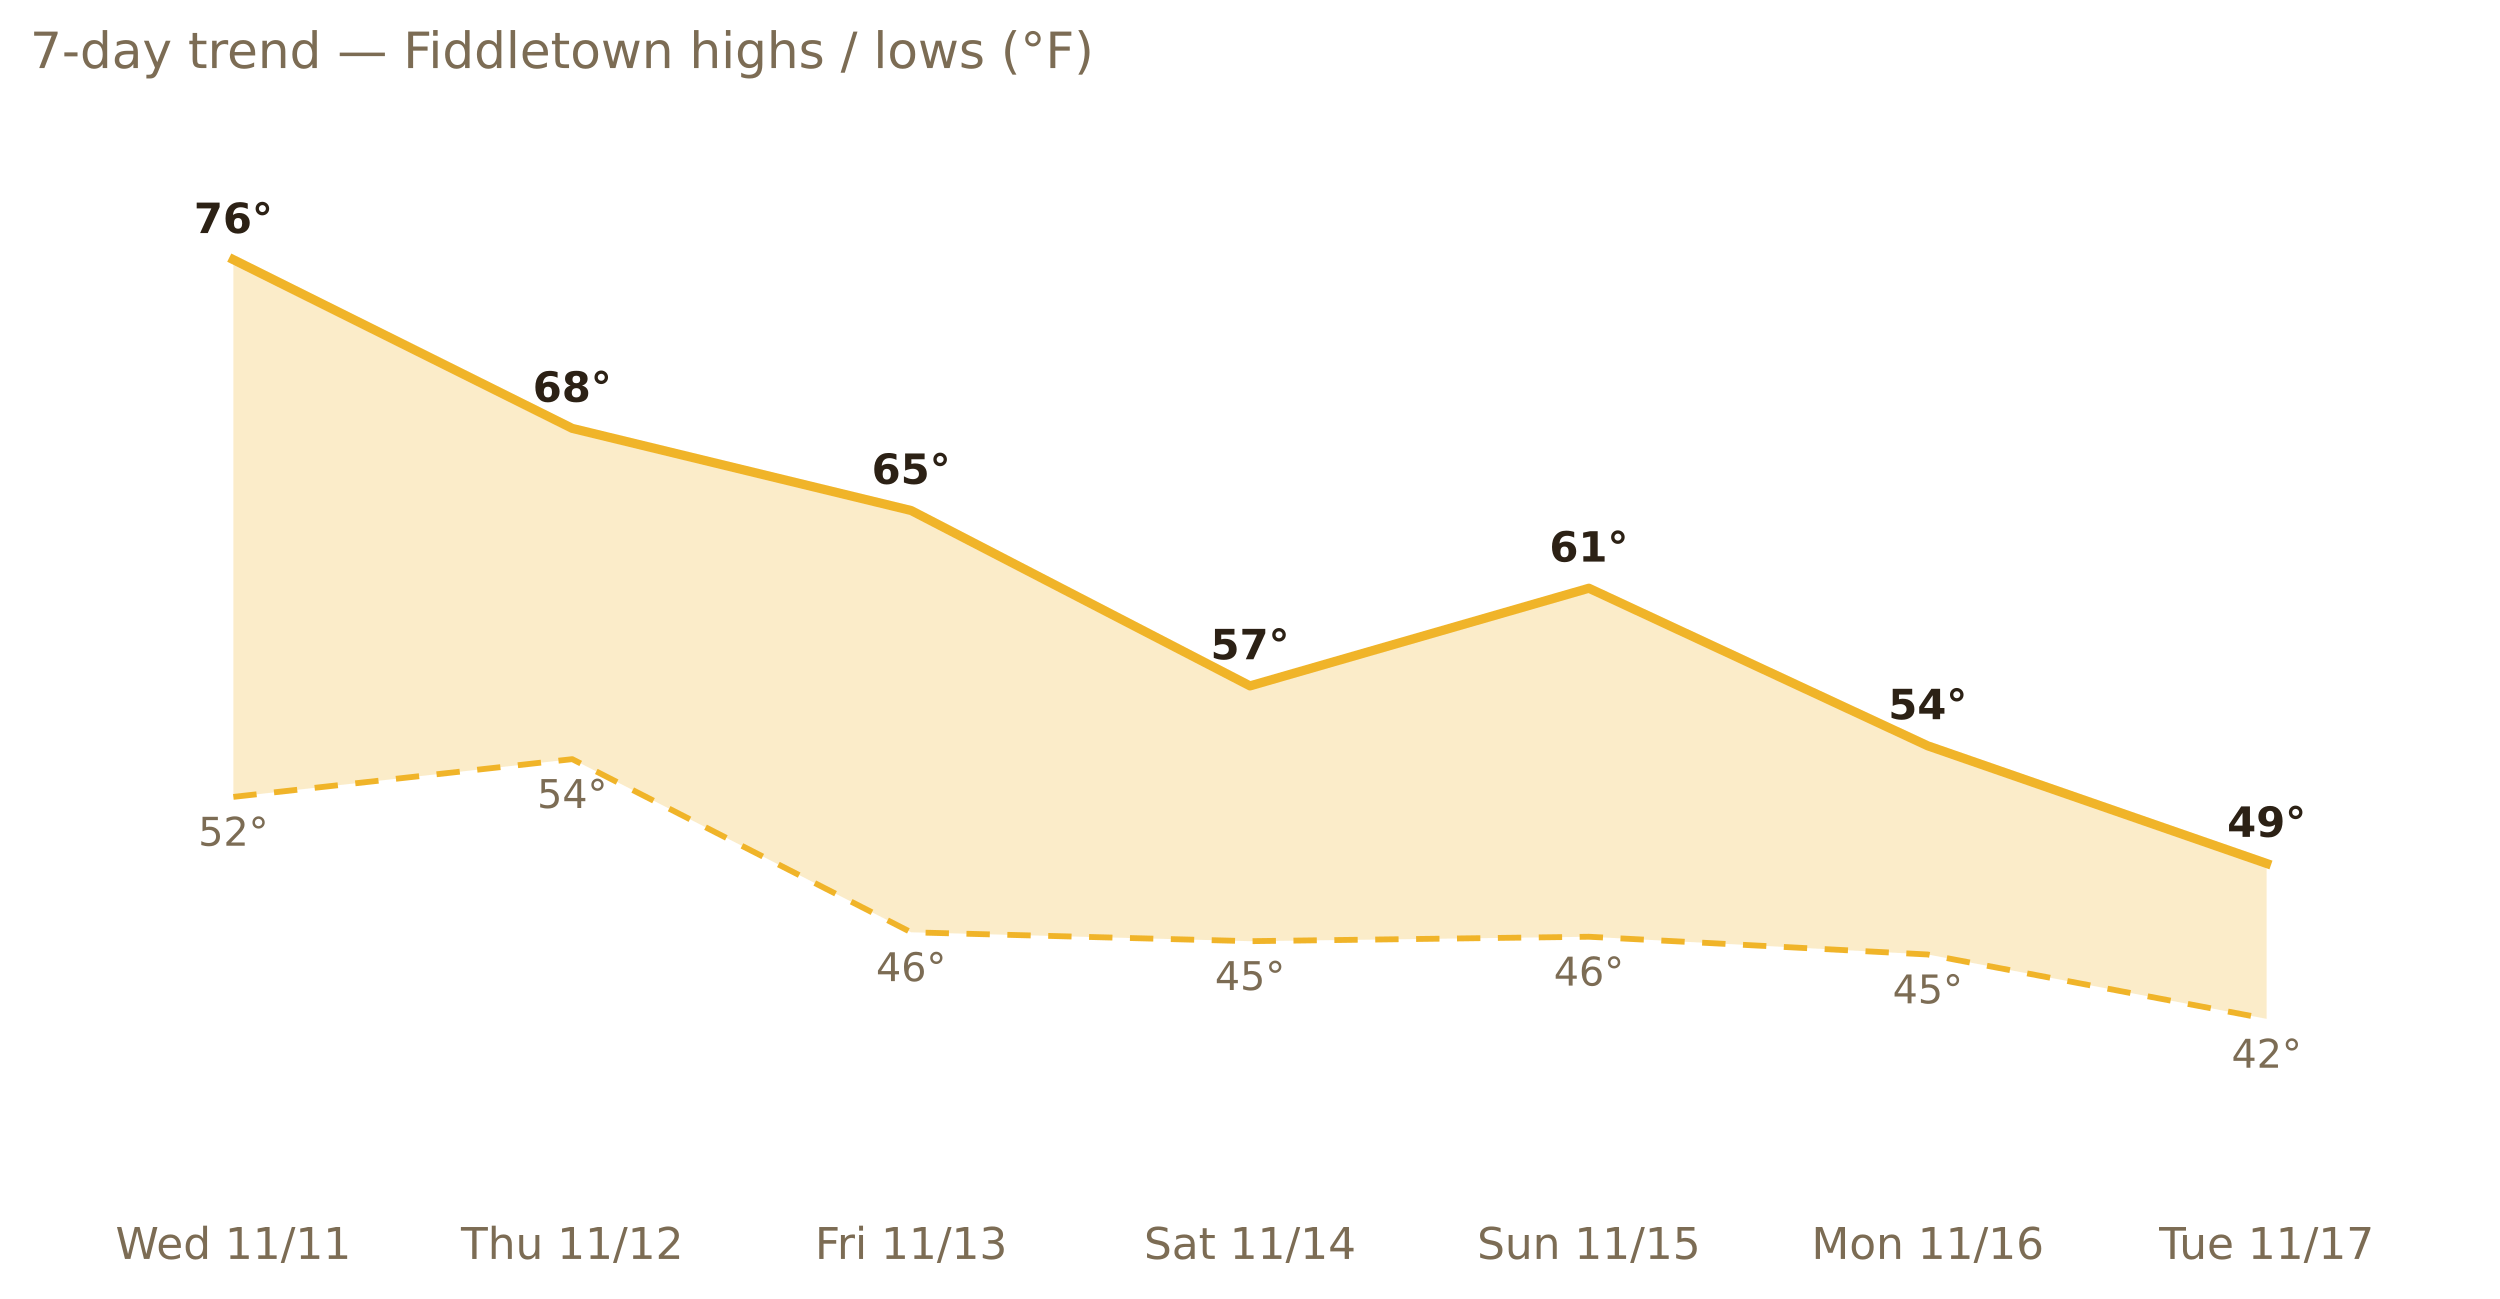
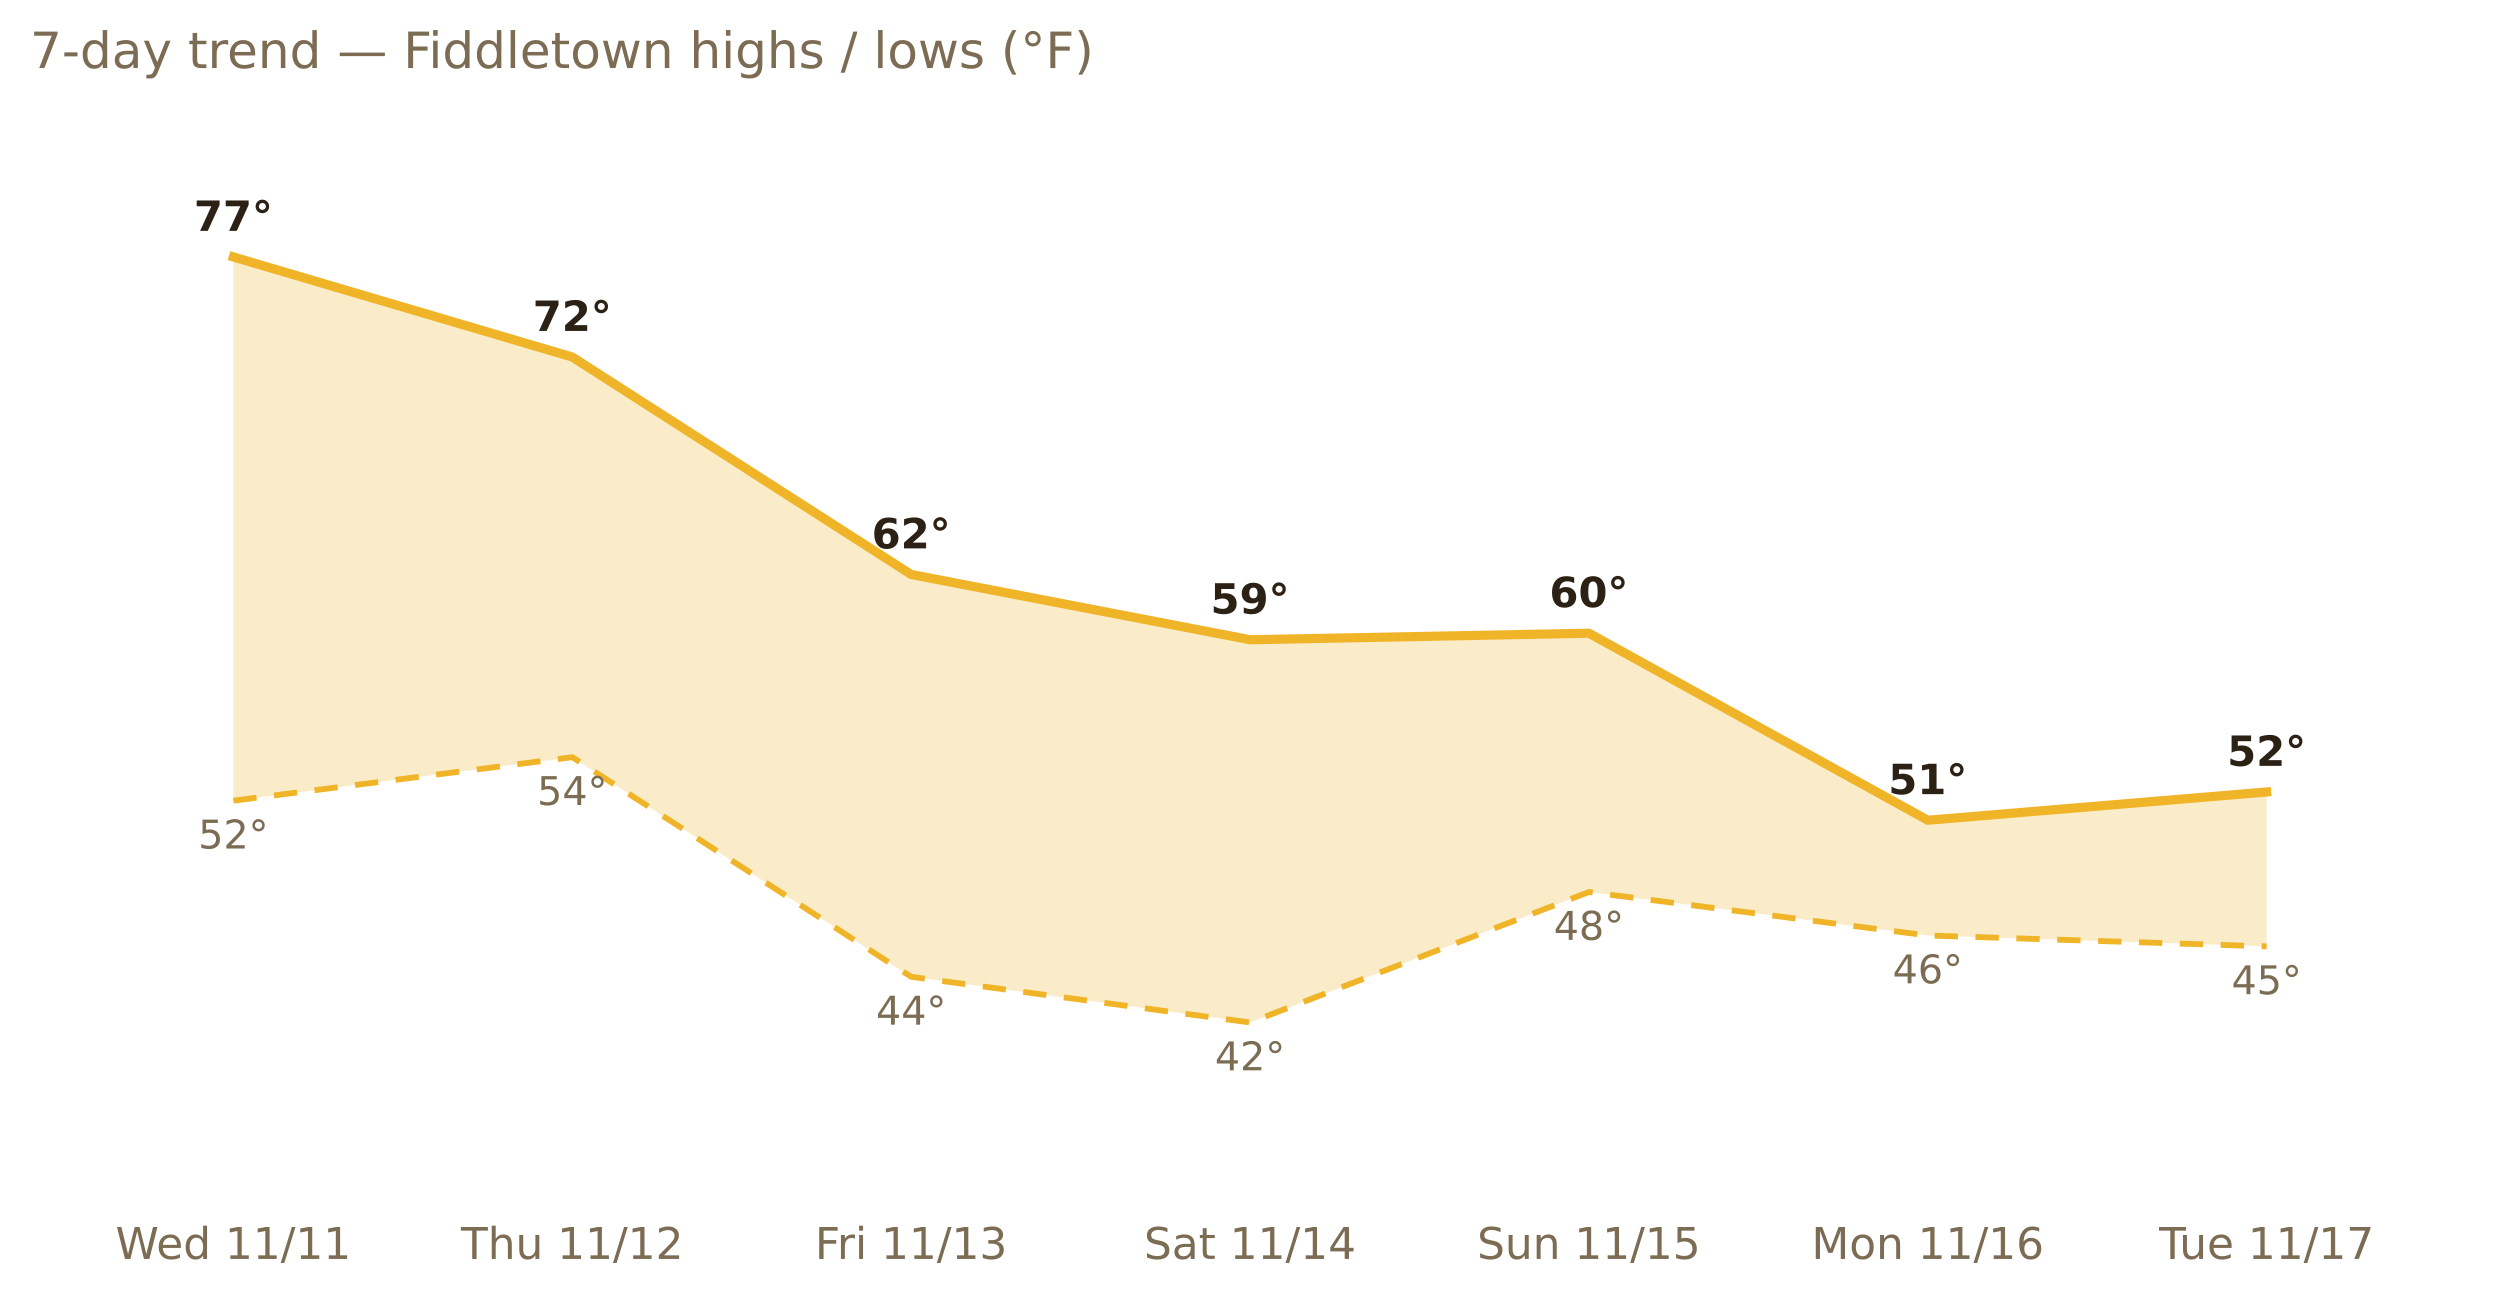
<svg xmlns="http://www.w3.org/2000/svg" xmlns:xlink="http://www.w3.org/1999/xlink" width="599.2pt" height="311.13pt" viewBox="0 0 599.2 311.13" version="1.1">
  <defs>
    <style type="text/css">*{stroke-linejoin: round; stroke-linecap: butt}</style>
  </defs>
  <g id="figure_1">
    <g id="patch_1">
      <path d="M 0 311.13  L 599.2 311.13  L 599.2 0  L 0 0  L 0 311.13  z " style="fill: none; opacity: 0" />
    </g>
    <g id="axes_1">
      <g id="patch_2">
        <path d="M 7.2 286.768  L 592 286.768  L 592 30.318  L 7.2 30.318  L 7.2 286.768  z " style="fill: none" />
      </g>
      <g id="matplotlib.axis_1">
        <g id="xtick_1">
          <g id="text_1">
            <g style="fill: #7c6c54" transform="translate(27.68915 301.7465) scale(0.105 -0.105)">
              <defs>
                <path id="DejaVuSans-57" d="M 213 4666  L 850 4666  L 1831 722  L 2809 4666  L 3519 4666  L 4500 722  L 5478 4666  L 6119 4666  L 4947 0  L 4153 0  L 3169 4050  L 2175 0  L 1381 0  L 213 4666  z " transform="scale(0.015625)" />
                <path id="DejaVuSans-65" d="M 3597 1894  L 3597 1613  L 953 1613  Q 991 1019 1311 708  Q 1631 397 2203 397  Q 2534 397 2845 478  Q 3156 559 3463 722  L 3463 178  Q 3153 47 2828 -22  Q 2503 -91 2169 -91  Q 1331 -91 842 396  Q 353 884 353 1716  Q 353 2575 817 3079  Q 1281 3584 2069 3584  Q 2775 3584 3186 3129  Q 3597 2675 3597 1894  z M 3022 2063  Q 3016 2534 2758 2815  Q 2500 3097 2075 3097  Q 1594 3097 1305 2825  Q 1016 2553 972 2059  L 3022 2063  z " transform="scale(0.015625)" />
                <path id="DejaVuSans-64" d="M 2906 2969  L 2906 4863  L 3481 4863  L 3481 0  L 2906 0  L 2906 525  Q 2725 213 2448 61  Q 2172 -91 1784 -91  Q 1150 -91 751 415  Q 353 922 353 1747  Q 353 2572 751 3078  Q 1150 3584 1784 3584  Q 2172 3584 2448 3432  Q 2725 3281 2906 2969  z M 947 1747  Q 947 1113 1208 752  Q 1469 391 1925 391  Q 2381 391 2643 752  Q 2906 1113 2906 1747  Q 2906 2381 2643 2742  Q 2381 3103 1925 3103  Q 1469 3103 1208 2742  Q 947 2381 947 1747  z " transform="scale(0.015625)" />
                <path id="DejaVuSans-20" transform="scale(0.015625)" />
                <path id="DejaVuSans-31" d="M 794 531  L 1825 531  L 1825 4091  L 703 3866  L 703 4441  L 1819 4666  L 2450 4666  L 2450 531  L 3481 531  L 3481 0  L 794 0  L 794 531  z " transform="scale(0.015625)" />
                <path id="DejaVuSans-2f" d="M 1625 4666  L 2156 4666  L 531 -594  L 0 -594  L 1625 4666  z " transform="scale(0.015625)" />
              </defs>
              <use xlink:href="#DejaVuSans-57" />
              <use xlink:href="#DejaVuSans-65" x="93.002" />
              <use xlink:href="#DejaVuSans-64" x="154.525" />
              <use xlink:href="#DejaVuSans-20" x="218.002" />
              <use xlink:href="#DejaVuSans-31" x="249.789" />
              <use xlink:href="#DejaVuSans-31" x="313.412" />
              <use xlink:href="#DejaVuSans-2f" x="377.035" />
              <use xlink:href="#DejaVuSans-31" x="410.727" />
              <use xlink:href="#DejaVuSans-31" x="474.35" />
            </g>
          </g>
        </g>
        <g id="xtick_2">
          <g id="text_2">
            <g style="fill: #7c6c54" transform="translate(110.4962 301.7465) scale(0.105 -0.105)">
              <defs>
                <path id="DejaVuSans-54" d="M -19 4666  L 3928 4666  L 3928 4134  L 2272 4134  L 2272 0  L 1638 0  L 1638 4134  L -19 4134  L -19 4666  z " transform="scale(0.015625)" />
                <path id="DejaVuSans-68" d="M 3513 2113  L 3513 0  L 2938 0  L 2938 2094  Q 2938 2591 2744 2837  Q 2550 3084 2163 3084  Q 1697 3084 1428 2787  Q 1159 2491 1159 1978  L 1159 0  L 581 0  L 581 4863  L 1159 4863  L 1159 2956  Q 1366 3272 1645 3428  Q 1925 3584 2291 3584  Q 2894 3584 3203 3211  Q 3513 2838 3513 2113  z " transform="scale(0.015625)" />
                <path id="DejaVuSans-75" d="M 544 1381  L 544 3500  L 1119 3500  L 1119 1403  Q 1119 906 1312 657  Q 1506 409 1894 409  Q 2359 409 2629 706  Q 2900 1003 2900 1516  L 2900 3500  L 3475 3500  L 3475 0  L 2900 0  L 2900 538  Q 2691 219 2414 64  Q 2138 -91 1772 -91  Q 1169 -91 856 284  Q 544 659 544 1381  z M 1991 3584  L 1991 3584  z " transform="scale(0.015625)" />
                <path id="DejaVuSans-32" d="M 1228 531  L 3431 531  L 3431 0  L 469 0  L 469 531  Q 828 903 1448 1529  Q 2069 2156 2228 2338  Q 2531 2678 2651 2914  Q 2772 3150 2772 3378  Q 2772 3750 2511 3984  Q 2250 4219 1831 4219  Q 1534 4219 1204 4116  Q 875 4013 500 3803  L 500 4441  Q 881 4594 1212 4672  Q 1544 4750 1819 4750  Q 2544 4750 2975 4387  Q 3406 4025 3406 3419  Q 3406 3131 3298 2873  Q 3191 2616 2906 2266  Q 2828 2175 2409 1742  Q 1991 1309 1228 531  z " transform="scale(0.015625)" />
              </defs>
              <use xlink:href="#DejaVuSans-54" />
              <use xlink:href="#DejaVuSans-68" x="61.084" />
              <use xlink:href="#DejaVuSans-75" x="124.463" />
              <use xlink:href="#DejaVuSans-20" x="187.842" />
              <use xlink:href="#DejaVuSans-31" x="219.629" />
              <use xlink:href="#DejaVuSans-31" x="283.252" />
              <use xlink:href="#DejaVuSans-2f" x="346.875" />
              <use xlink:href="#DejaVuSans-31" x="380.566" />
              <use xlink:href="#DejaVuSans-32" x="444.189" />
            </g>
          </g>
        </g>
        <g id="xtick_3">
          <g id="text_3">
            <g style="fill: #7c6c54" transform="translate(195.3237 301.7465) scale(0.105 -0.105)">
              <defs>
                <path id="DejaVuSans-46" d="M 628 4666  L 3309 4666  L 3309 4134  L 1259 4134  L 1259 2759  L 3109 2759  L 3109 2228  L 1259 2228  L 1259 0  L 628 0  L 628 4666  z " transform="scale(0.015625)" />
                <path id="DejaVuSans-72" d="M 2631 2963  Q 2534 3019 2420 3045  Q 2306 3072 2169 3072  Q 1681 3072 1420 2755  Q 1159 2438 1159 1844  L 1159 0  L 581 0  L 581 3500  L 1159 3500  L 1159 2956  Q 1341 3275 1631 3429  Q 1922 3584 2338 3584  Q 2397 3584 2469 3576  Q 2541 3569 2628 3553  L 2631 2963  z " transform="scale(0.015625)" />
                <path id="DejaVuSans-69" d="M 603 3500  L 1178 3500  L 1178 0  L 603 0  L 603 3500  z M 603 4863  L 1178 4863  L 1178 4134  L 603 4134  L 603 4863  z " transform="scale(0.015625)" />
                <path id="DejaVuSans-33" d="M 2597 2516  Q 3050 2419 3304 2112  Q 3559 1806 3559 1356  Q 3559 666 3084 287  Q 2609 -91 1734 -91  Q 1441 -91 1130 -33  Q 819 25 488 141  L 488 750  Q 750 597 1062 519  Q 1375 441 1716 441  Q 2309 441 2620 675  Q 2931 909 2931 1356  Q 2931 1769 2642 2001  Q 2353 2234 1838 2234  L 1294 2234  L 1294 2753  L 1863 2753  Q 2328 2753 2575 2939  Q 2822 3125 2822 3475  Q 2822 3834 2567 4026  Q 2313 4219 1838 4219  Q 1578 4219 1281 4162  Q 984 4106 628 3988  L 628 4550  Q 988 4650 1302 4700  Q 1616 4750 1894 4750  Q 2613 4750 3031 4423  Q 3450 4097 3450 3541  Q 3450 3153 3228 2886  Q 3006 2619 2597 2516  z " transform="scale(0.015625)" />
              </defs>
              <use xlink:href="#DejaVuSans-46" />
              <use xlink:href="#DejaVuSans-72" x="50.27" />
              <use xlink:href="#DejaVuSans-69" x="91.383" />
              <use xlink:href="#DejaVuSans-20" x="119.166" />
              <use xlink:href="#DejaVuSans-31" x="150.953" />
              <use xlink:href="#DejaVuSans-31" x="214.576" />
              <use xlink:href="#DejaVuSans-2f" x="278.199" />
              <use xlink:href="#DejaVuSans-31" x="311.891" />
              <use xlink:href="#DejaVuSans-33" x="375.514" />
            </g>
          </g>
        </g>
        <g id="xtick_4">
          <g id="text_4">
            <g style="fill: #7c6c54" transform="translate(274.1933 301.7465) scale(0.105 -0.105)">
              <defs>
                <path id="DejaVuSans-53" d="M 3425 4513  L 3425 3897  Q 3066 4069 2747 4153  Q 2428 4238 2131 4238  Q 1616 4238 1336 4038  Q 1056 3838 1056 3469  Q 1056 3159 1242 3001  Q 1428 2844 1947 2747  L 2328 2669  Q 3034 2534 3370 2195  Q 3706 1856 3706 1288  Q 3706 609 3251 259  Q 2797 -91 1919 -91  Q 1588 -91 1214 -16  Q 841 59 441 206  L 441 856  Q 825 641 1194 531  Q 1563 422 1919 422  Q 2459 422 2753 634  Q 3047 847 3047 1241  Q 3047 1584 2836 1778  Q 2625 1972 2144 2069  L 1759 2144  Q 1053 2284 737 2584  Q 422 2884 422 3419  Q 422 4038 858 4394  Q 1294 4750 2059 4750  Q 2388 4750 2728 4690  Q 3069 4631 3425 4513  z " transform="scale(0.015625)" />
                <path id="DejaVuSans-61" d="M 2194 1759  Q 1497 1759 1228 1600  Q 959 1441 959 1056  Q 959 750 1161 570  Q 1363 391 1709 391  Q 2188 391 2477 730  Q 2766 1069 2766 1631  L 2766 1759  L 2194 1759  z M 3341 1997  L 3341 0  L 2766 0  L 2766 531  Q 2569 213 2275 61  Q 1981 -91 1556 -91  Q 1019 -91 701 211  Q 384 513 384 1019  Q 384 1609 779 1909  Q 1175 2209 1959 2209  L 2766 2209  L 2766 2266  Q 2766 2663 2505 2880  Q 2244 3097 1772 3097  Q 1472 3097 1187 3025  Q 903 2953 641 2809  L 641 3341  Q 956 3463 1253 3523  Q 1550 3584 1831 3584  Q 2591 3584 2966 3190  Q 3341 2797 3341 1997  z " transform="scale(0.015625)" />
                <path id="DejaVuSans-74" d="M 1172 4494  L 1172 3500  L 2356 3500  L 2356 3053  L 1172 3053  L 1172 1153  Q 1172 725 1289 603  Q 1406 481 1766 481  L 2356 481  L 2356 0  L 1766 0  Q 1100 0 847 248  Q 594 497 594 1153  L 594 3053  L 172 3053  L 172 3500  L 594 3500  L 594 4494  L 1172 4494  z " transform="scale(0.015625)" />
                <path id="DejaVuSans-34" d="M 2419 4116  L 825 1625  L 2419 1625  L 2419 4116  z M 2253 4666  L 3047 4666  L 3047 1625  L 3713 1625  L 3713 1100  L 3047 1100  L 3047 0  L 2419 0  L 2419 1100  L 313 1100  L 313 1709  L 2253 4666  z " transform="scale(0.015625)" />
              </defs>
              <use xlink:href="#DejaVuSans-53" />
              <use xlink:href="#DejaVuSans-61" x="63.477" />
              <use xlink:href="#DejaVuSans-74" x="124.756" />
              <use xlink:href="#DejaVuSans-20" x="163.965" />
              <use xlink:href="#DejaVuSans-31" x="195.752" />
              <use xlink:href="#DejaVuSans-31" x="259.375" />
              <use xlink:href="#DejaVuSans-2f" x="322.998" />
              <use xlink:href="#DejaVuSans-31" x="356.689" />
              <use xlink:href="#DejaVuSans-34" x="420.312" />
            </g>
          </g>
        </g>
        <g id="xtick_5">
          <g id="text_5">
            <g style="fill: #7c6c54" transform="translate(354.0366 301.7465) scale(0.105 -0.105)">
              <defs>
                <path id="DejaVuSans-6e" d="M 3513 2113  L 3513 0  L 2938 0  L 2938 2094  Q 2938 2591 2744 2837  Q 2550 3084 2163 3084  Q 1697 3084 1428 2787  Q 1159 2491 1159 1978  L 1159 0  L 581 0  L 581 3500  L 1159 3500  L 1159 2956  Q 1366 3272 1645 3428  Q 1925 3584 2291 3584  Q 2894 3584 3203 3211  Q 3513 2838 3513 2113  z " transform="scale(0.015625)" />
                <path id="DejaVuSans-35" d="M 691 4666  L 3169 4666  L 3169 4134  L 1269 4134  L 1269 2991  Q 1406 3038 1543 3061  Q 1681 3084 1819 3084  Q 2600 3084 3056 2656  Q 3513 2228 3513 1497  Q 3513 744 3044 326  Q 2575 -91 1722 -91  Q 1428 -91 1123 -41  Q 819 9 494 109  L 494 744  Q 775 591 1075 516  Q 1375 441 1709 441  Q 2250 441 2565 725  Q 2881 1009 2881 1497  Q 2881 1984 2565 2268  Q 2250 2553 1709 2553  Q 1456 2553 1204 2497  Q 953 2441 691 2322  L 691 4666  z " transform="scale(0.015625)" />
              </defs>
              <use xlink:href="#DejaVuSans-53" />
              <use xlink:href="#DejaVuSans-75" x="63.477" />
              <use xlink:href="#DejaVuSans-6e" x="126.855" />
              <use xlink:href="#DejaVuSans-20" x="190.234" />
              <use xlink:href="#DejaVuSans-31" x="222.021" />
              <use xlink:href="#DejaVuSans-31" x="285.645" />
              <use xlink:href="#DejaVuSans-2f" x="349.268" />
              <use xlink:href="#DejaVuSans-31" x="382.959" />
              <use xlink:href="#DejaVuSans-35" x="446.582" />
            </g>
          </g>
        </g>
        <g id="xtick_6">
          <g id="text_6">
            <g style="fill: #7c6c54" transform="translate(434.1768 301.7465) scale(0.105 -0.105)">
              <defs>
                <path id="DejaVuSans-4d" d="M 628 4666  L 1569 4666  L 2759 1491  L 3956 4666  L 4897 4666  L 4897 0  L 4281 0  L 4281 4097  L 3078 897  L 2444 897  L 1241 4097  L 1241 0  L 628 0  L 628 4666  z " transform="scale(0.015625)" />
                <path id="DejaVuSans-6f" d="M 1959 3097  Q 1497 3097 1228 2736  Q 959 2375 959 1747  Q 959 1119 1226 758  Q 1494 397 1959 397  Q 2419 397 2687 759  Q 2956 1122 2956 1747  Q 2956 2369 2687 2733  Q 2419 3097 1959 3097  z M 1959 3584  Q 2709 3584 3137 3096  Q 3566 2609 3566 1747  Q 3566 888 3137 398  Q 2709 -91 1959 -91  Q 1206 -91 779 398  Q 353 888 353 1747  Q 353 2609 779 3096  Q 1206 3584 1959 3584  z " transform="scale(0.015625)" />
                <path id="DejaVuSans-36" d="M 2113 2584  Q 1688 2584 1439 2293  Q 1191 2003 1191 1497  Q 1191 994 1439 701  Q 1688 409 2113 409  Q 2538 409 2786 701  Q 3034 994 3034 1497  Q 3034 2003 2786 2293  Q 2538 2584 2113 2584  z M 3366 4563  L 3366 3988  Q 3128 4100 2886 4159  Q 2644 4219 2406 4219  Q 1781 4219 1451 3797  Q 1122 3375 1075 2522  Q 1259 2794 1537 2939  Q 1816 3084 2150 3084  Q 2853 3084 3261 2657  Q 3669 2231 3669 1497  Q 3669 778 3244 343  Q 2819 -91 2113 -91  Q 1303 -91 875 529  Q 447 1150 447 2328  Q 447 3434 972 4092  Q 1497 4750 2381 4750  Q 2619 4750 2861 4703  Q 3103 4656 3366 4563  z " transform="scale(0.015625)" />
              </defs>
              <use xlink:href="#DejaVuSans-4d" />
              <use xlink:href="#DejaVuSans-6f" x="86.279" />
              <use xlink:href="#DejaVuSans-6e" x="147.461" />
              <use xlink:href="#DejaVuSans-20" x="210.84" />
              <use xlink:href="#DejaVuSans-31" x="242.627" />
              <use xlink:href="#DejaVuSans-31" x="306.25" />
              <use xlink:href="#DejaVuSans-2f" x="369.873" />
              <use xlink:href="#DejaVuSans-31" x="403.564" />
              <use xlink:href="#DejaVuSans-36" x="467.188" />
            </g>
          </g>
        </g>
        <g id="xtick_7">
          <g id="text_7">
            <g style="fill: #7c6c54" transform="translate(517.4982 301.7465) scale(0.105 -0.105)">
              <defs>
                <path id="DejaVuSans-37" d="M 525 4666  L 3525 4666  L 3525 4397  L 1831 0  L 1172 0  L 2766 4134  L 525 4134  L 525 4666  z " transform="scale(0.015625)" />
              </defs>
              <use xlink:href="#DejaVuSans-54" />
              <use xlink:href="#DejaVuSans-75" x="45.959" />
              <use xlink:href="#DejaVuSans-65" x="109.338" />
              <use xlink:href="#DejaVuSans-20" x="170.861" />
              <use xlink:href="#DejaVuSans-31" x="202.648" />
              <use xlink:href="#DejaVuSans-31" x="266.271" />
              <use xlink:href="#DejaVuSans-2f" x="329.895" />
              <use xlink:href="#DejaVuSans-31" x="363.586" />
              <use xlink:href="#DejaVuSans-37" x="427.209" />
            </g>
          </g>
        </g>
      </g>
      <g id="matplotlib.axis_2" />
      <g id="PolyCollection_1">
-         <path d="M 55.933 62.241  L 55.933 190.998  L 137.156 181.953  L 218.378 223.454  L 299.6 225.582  L 380.822 224.518  L 462.044 228.774  L 543.267 244.204  L 543.267 206.96  L 543.267 206.96  L 462.044 178.761  L 380.822 140.985  L 299.6 164.396  L 218.378 122.363  L 137.156 102.677  L 55.933 62.241  z " clip-path="url(#p85d3ad747b)" style="fill: #f0b429; fill-opacity: 0.25" />
+         <path d="M 55.933 61.593  L 55.933 191.902  L 137.156 181.478  L 218.378 234.123  L 299.6 245.069  L 380.822 213.795  L 462.044 224.219  L 543.267 226.826  L 543.267 189.818  L 543.267 189.818  L 462.044 196.594  L 380.822 151.767  L 299.6 153.331  L 218.378 137.694  L 137.156 85.57  L 55.933 61.593  z " clip-path="url(#p664897ccbb)" style="fill: #f0b429; fill-opacity: 0.25" />
      </g>
      <g id="line2d_1">
-         <path d="M 55.933 62.241  L 137.156 102.677  L 218.378 122.363  L 299.6 164.396  L 380.822 140.985  L 462.044 178.761  L 543.267 206.96  " clip-path="url(#p85d3ad747b)" style="fill: none; stroke: #f0b429; stroke-width: 2.2; stroke-linecap: square" />
+         <path d="M 55.933 61.593  L 137.156 85.57  L 218.378 137.694  L 299.6 153.331  L 380.822 151.767  L 462.044 196.594  L 543.267 189.818  " clip-path="url(#p664897ccbb)" style="fill: none; stroke: #f0b429; stroke-width: 2.2; stroke-linecap: square" />
      </g>
      <g id="line2d_2">
-         <path d="M 55.933 190.998  L 137.156 181.953  L 218.378 223.454  L 299.6 225.582  L 380.822 224.518  L 462.044 228.774  L 543.267 244.204  " clip-path="url(#p85d3ad747b)" style="fill: none; stroke-dasharray: 5.6,4.2; stroke-dashoffset: 0; stroke: #f0b429; stroke-width: 1.4" />
+         <path d="M 55.933 191.902  L 137.156 181.478  L 218.378 234.123  L 299.6 245.069  L 380.822 213.795  L 462.044 224.219  L 543.267 226.826  " clip-path="url(#p664897ccbb)" style="fill: none; stroke-dasharray: 5.6,4.2; stroke-dashoffset: 0; stroke: #f0b429; stroke-width: 1.4" />
      </g>
      <g id="text_8">
-         <g style="fill: #2c2115" transform="translate(46.47552 55.85671) scale(0.1 -0.1)">
+         <g style="fill: #2c2115" transform="translate(46.47552 55.33764) scale(0.1 -0.1)">
          <defs>
            <path id="DejaVuSans-Bold-37" d="M 428 4666  L 3944 4666  L 3944 3988  L 2125 0  L 953 0  L 2675 3781  L 428 3781  L 428 4666  z " transform="scale(0.015625)" />
-             <path id="DejaVuSans-Bold-36" d="M 2316 2303  Q 2000 2303 1842 2098  Q 1684 1894 1684 1484  Q 1684 1075 1842 870  Q 2000 666 2316 666  Q 2634 666 2792 870  Q 2950 1075 2950 1484  Q 2950 1894 2792 2098  Q 2634 2303 2316 2303  z M 3803 4544  L 3803 3681  Q 3506 3822 3243 3889  Q 2981 3956 2731 3956  Q 2194 3956 1894 3657  Q 1594 3359 1544 2772  Q 1750 2925 1990 3001  Q 2231 3078 2516 3078  Q 3231 3078 3670 2659  Q 4109 2241 4109 1563  Q 4109 813 3618 361  Q 3128 -91 2303 -91  Q 1394 -91 895 523  Q 397 1138 397 2266  Q 397 3422 980 4083  Q 1563 4744 2578 4744  Q 2900 4744 3203 4694  Q 3506 4644 3803 4544  z " transform="scale(0.015625)" />
            <path id="DejaVuSans-Bold-b0" d="M 1600 4288  Q 1375 4288 1219 4131  Q 1063 3975 1063 3750  Q 1063 3525 1217 3372  Q 1372 3219 1600 3219  Q 1825 3219 1981 3373  Q 2138 3528 2138 3750  Q 2138 3975 1980 4131  Q 1822 4288 1600 4288  z M 1600 4794  Q 1806 4794 1997 4714  Q 2188 4634 2338 4488  Q 2484 4338 2561 4150  Q 2638 3963 2638 3750  Q 2638 3541 2561 3352  Q 2484 3163 2344 3022  Q 2194 2872 2000 2792  Q 1806 2713 1594 2713  Q 1153 2713 854 3011  Q 556 3309 556 3750  Q 556 4191 857 4492  Q 1159 4794 1600 4794  z " transform="scale(0.015625)" />
          </defs>
          <use xlink:href="#DejaVuSans-Bold-37" />
-           <use xlink:href="#DejaVuSans-Bold-36" x="69.58" />
+           <use xlink:href="#DejaVuSans-Bold-37" x="69.58" />
          <use xlink:href="#DejaVuSans-Bold-b0" x="139.16" />
        </g>
      </g>
      <g id="text_9">
-         <g style="fill: #7c6c54" transform="translate(47.51396 202.7036) scale(0.095 -0.095)">
+         <g style="fill: #7c6c54" transform="translate(47.51396 203.3698) scale(0.095 -0.095)">
          <defs>
            <path id="DejaVuSans-b0" d="M 1600 4347  Q 1350 4347 1178 4173  Q 1006 4000 1006 3750  Q 1006 3503 1178 3333  Q 1350 3163 1600 3163  Q 1850 3163 2022 3333  Q 2194 3503 2194 3750  Q 2194 3997 2020 4172  Q 1847 4347 1600 4347  z M 1600 4750  Q 1800 4750 1984 4673  Q 2169 4597 2303 4453  Q 2447 4313 2519 4134  Q 2591 3956 2591 3750  Q 2591 3338 2302 3052  Q 2013 2766 1594 2766  Q 1172 2766 890 3047  Q 609 3328 609 3750  Q 609 4169 896 4459  Q 1184 4750 1600 4750  z " transform="scale(0.015625)" />
          </defs>
          <use xlink:href="#DejaVuSans-35" />
          <use xlink:href="#DejaVuSans-32" x="63.623" />
          <use xlink:href="#DejaVuSans-b0" x="127.246" />
        </g>
      </g>
      <g id="text_10">
-         <g style="fill: #2c2115" transform="translate(127.6977 96.29281) scale(0.1 -0.1)">
-           <defs>
-             <path id="DejaVuSans-Bold-38" d="M 2228 2088  Q 1891 2088 1709 1903  Q 1528 1719 1528 1375  Q 1528 1031 1709 848  Q 1891 666 2228 666  Q 2563 666 2741 848  Q 2919 1031 2919 1375  Q 2919 1722 2741 1905  Q 2563 2088 2228 2088  z M 1350 2484  Q 925 2613 709 2878  Q 494 3144 494 3541  Q 494 4131 934 4440  Q 1375 4750 2228 4750  Q 3075 4750 3515 4442  Q 3956 4134 3956 3541  Q 3956 3144 3739 2878  Q 3522 2613 3097 2484  Q 3572 2353 3814 2058  Q 4056 1763 4056 1313  Q 4056 619 3595 264  Q 3134 -91 2228 -91  Q 1319 -91 855 264  Q 391 619 391 1313  Q 391 1763 633 2058  Q 875 2353 1350 2484  z M 1631 3419  Q 1631 3141 1786 2991  Q 1941 2841 2228 2841  Q 2509 2841 2662 2991  Q 2816 3141 2816 3419  Q 2816 3697 2662 3845  Q 2509 3994 2228 3994  Q 1941 3994 1786 3844  Q 1631 3694 1631 3419  z " transform="scale(0.015625)" />
-           </defs>
-           <use xlink:href="#DejaVuSans-Bold-36" />
-           <use xlink:href="#DejaVuSans-Bold-38" x="69.58" />
+         <g style="fill: #2c2115" transform="translate(127.6977 79.31467) scale(0.1 -0.1)">
+           <defs>
+             <path id="DejaVuSans-Bold-32" d="M 1844 884  L 3897 884  L 3897 0  L 506 0  L 506 884  L 2209 2388  Q 2438 2594 2547 2791  Q 2656 2988 2656 3200  Q 2656 3528 2436 3728  Q 2216 3928 1850 3928  Q 1569 3928 1234 3808  Q 900 3688 519 3450  L 519 4475  Q 925 4609 1322 4679  Q 1719 4750 2100 4750  Q 2938 4750 3402 4381  Q 3866 4013 3866 3353  Q 3866 2972 3669 2642  Q 3472 2313 2841 1759  L 1844 884  z " transform="scale(0.015625)" />
+           </defs>
+           <use xlink:href="#DejaVuSans-Bold-37" />
+           <use xlink:href="#DejaVuSans-Bold-32" x="69.58" />
          <use xlink:href="#DejaVuSans-Bold-b0" x="139.16" />
        </g>
      </g>
      <g id="text_11">
-         <g style="fill: #7c6c54" transform="translate(128.7362 193.6587) scale(0.095 -0.095)">
+         <g style="fill: #7c6c54" transform="translate(128.7362 192.945) scale(0.095 -0.095)">
          <use xlink:href="#DejaVuSans-35" />
          <use xlink:href="#DejaVuSans-34" x="63.623" />
          <use xlink:href="#DejaVuSans-b0" x="127.246" />
        </g>
      </g>
      <g id="text_12">
-         <g style="fill: #2c2115" transform="translate(208.92 115.9788) scale(0.1 -0.1)">
+         <g style="fill: #2c2115" transform="translate(208.92 131.4387) scale(0.1 -0.1)">
+           <defs>
+             <path id="DejaVuSans-Bold-36" d="M 2316 2303  Q 2000 2303 1842 2098  Q 1684 1894 1684 1484  Q 1684 1075 1842 870  Q 2000 666 2316 666  Q 2634 666 2792 870  Q 2950 1075 2950 1484  Q 2950 1894 2792 2098  Q 2634 2303 2316 2303  z M 3803 4544  L 3803 3681  Q 3506 3822 3243 3889  Q 2981 3956 2731 3956  Q 2194 3956 1894 3657  Q 1594 3359 1544 2772  Q 1750 2925 1990 3001  Q 2231 3078 2516 3078  Q 3231 3078 3670 2659  Q 4109 2241 4109 1563  Q 4109 813 3618 361  Q 3128 -91 2303 -91  Q 1394 -91 895 523  Q 397 1138 397 2266  Q 397 3422 980 4083  Q 1563 4744 2578 4744  Q 2900 4744 3203 4694  Q 3506 4644 3803 4544  z " transform="scale(0.015625)" />
+           </defs>
+           <use xlink:href="#DejaVuSans-Bold-36" />
+           <use xlink:href="#DejaVuSans-Bold-32" x="69.58" />
+           <use xlink:href="#DejaVuSans-Bold-b0" x="139.16" />
+         </g>
+       </g>
+       <g id="text_13">
+         <g style="fill: #7c6c54" transform="translate(209.9584 245.5902) scale(0.095 -0.095)">
+           <use xlink:href="#DejaVuSans-34" />
+           <use xlink:href="#DejaVuSans-34" x="63.623" />
+           <use xlink:href="#DejaVuSans-b0" x="127.246" />
+         </g>
+       </g>
+       <g id="text_14">
+         <g style="fill: #2c2115" transform="translate(290.1422 147.0758) scale(0.1 -0.1)">
          <defs>
            <path id="DejaVuSans-Bold-35" d="M 678 4666  L 3669 4666  L 3669 3781  L 1638 3781  L 1638 3059  Q 1775 3097 1914 3117  Q 2053 3138 2203 3138  Q 3056 3138 3531 2711  Q 4006 2284 4006 1522  Q 4006 766 3489 337  Q 2972 -91 2053 -91  Q 1656 -91 1267 -14  Q 878 63 494 219  L 494 1166  Q 875 947 1217 837  Q 1559 728 1863 728  Q 2300 728 2551 942  Q 2803 1156 2803 1522  Q 2803 1891 2551 2103  Q 2300 2316 1863 2316  Q 1603 2316 1309 2248  Q 1016 2181 678 2041  L 678 4666  z " transform="scale(0.015625)" />
+             <path id="DejaVuSans-Bold-39" d="M 641 103  L 641 966  Q 928 831 1190 764  Q 1453 697 1709 697  Q 2247 697 2547 995  Q 2847 1294 2900 1881  Q 2688 1725 2447 1647  Q 2206 1569 1925 1569  Q 1209 1569 770 1986  Q 331 2403 331 3084  Q 331 3838 820 4291  Q 1309 4744 2131 4744  Q 3044 4744 3544 4128  Q 4044 3513 4044 2388  Q 4044 1231 3459 570  Q 2875 -91 1856 -91  Q 1528 -91 1228 -42  Q 928 6 641 103  z M 2125 2350  Q 2441 2350 2600 2554  Q 2759 2759 2759 3169  Q 2759 3575 2600 3781  Q 2441 3988 2125 3988  Q 1809 3988 1650 3781  Q 1491 3575 1491 3169  Q 1491 2759 1650 2554  Q 1809 2350 2125 2350  z " transform="scale(0.015625)" />
+           </defs>
+           <use xlink:href="#DejaVuSans-Bold-35" />
+           <use xlink:href="#DejaVuSans-Bold-39" x="69.58" />
+           <use xlink:href="#DejaVuSans-Bold-b0" x="139.16" />
+         </g>
+       </g>
+       <g id="text_15">
+         <g style="fill: #7c6c54" transform="translate(291.1806 256.5362) scale(0.095 -0.095)">
+           <use xlink:href="#DejaVuSans-34" />
+           <use xlink:href="#DejaVuSans-32" x="63.623" />
+           <use xlink:href="#DejaVuSans-b0" x="127.246" />
+         </g>
+       </g>
+       <g id="text_16">
+         <g style="fill: #2c2115" transform="translate(371.3644 145.5121) scale(0.1 -0.1)">
+           <defs>
+             <path id="DejaVuSans-Bold-30" d="M 2944 2338  Q 2944 3213 2780 3570  Q 2616 3928 2228 3928  Q 1841 3928 1675 3570  Q 1509 3213 1509 2338  Q 1509 1453 1675 1090  Q 1841 728 2228 728  Q 2613 728 2778 1090  Q 2944 1453 2944 2338  z M 4147 2328  Q 4147 1169 3647 539  Q 3147 -91 2228 -91  Q 1306 -91 806 539  Q 306 1169 306 2328  Q 306 3491 806 4120  Q 1306 4750 2228 4750  Q 3147 4750 3647 4120  Q 4147 3491 4147 2328  z " transform="scale(0.015625)" />
          </defs>
          <use xlink:href="#DejaVuSans-Bold-36" />
-           <use xlink:href="#DejaVuSans-Bold-35" x="69.58" />
-           <use xlink:href="#DejaVuSans-Bold-b0" x="139.16" />
-         </g>
-       </g>
-       <g id="text_13">
-         <g style="fill: #7c6c54" transform="translate(209.9584 235.1589) scale(0.095 -0.095)">
+           <use xlink:href="#DejaVuSans-Bold-30" x="69.58" />
+           <use xlink:href="#DejaVuSans-Bold-b0" x="139.16" />
+         </g>
+       </g>
+       <g id="text_17">
+         <g style="fill: #7c6c54" transform="translate(372.4028 225.2618) scale(0.095 -0.095)">
+           <defs>
+             <path id="DejaVuSans-38" d="M 2034 2216  Q 1584 2216 1326 1975  Q 1069 1734 1069 1313  Q 1069 891 1326 650  Q 1584 409 2034 409  Q 2484 409 2743 651  Q 3003 894 3003 1313  Q 3003 1734 2745 1975  Q 2488 2216 2034 2216  z M 1403 2484  Q 997 2584 770 2862  Q 544 3141 544 3541  Q 544 4100 942 4425  Q 1341 4750 2034 4750  Q 2731 4750 3128 4425  Q 3525 4100 3525 3541  Q 3525 3141 3298 2862  Q 3072 2584 2669 2484  Q 3125 2378 3379 2068  Q 3634 1759 3634 1313  Q 3634 634 3220 271  Q 2806 -91 2034 -91  Q 1263 -91 848 271  Q 434 634 434 1313  Q 434 1759 690 2068  Q 947 2378 1403 2484  z M 1172 3481  Q 1172 3119 1398 2916  Q 1625 2713 2034 2713  Q 2441 2713 2670 2916  Q 2900 3119 2900 3481  Q 2900 3844 2670 4047  Q 2441 4250 2034 4250  Q 1625 4250 1398 4047  Q 1172 3844 1172 3481  z " transform="scale(0.015625)" />
+           </defs>
+           <use xlink:href="#DejaVuSans-34" />
+           <use xlink:href="#DejaVuSans-38" x="63.623" />
+           <use xlink:href="#DejaVuSans-b0" x="127.246" />
+         </g>
+       </g>
+       <g id="text_18">
+         <g style="fill: #2c2115" transform="translate(452.5866 190.3388) scale(0.1 -0.1)">
+           <defs>
+             <path id="DejaVuSans-Bold-31" d="M 750 831  L 1813 831  L 1813 3847  L 722 3622  L 722 4441  L 1806 4666  L 2950 4666  L 2950 831  L 4013 831  L 4013 0  L 750 0  L 750 831  z " transform="scale(0.015625)" />
+           </defs>
+           <use xlink:href="#DejaVuSans-Bold-35" />
+           <use xlink:href="#DejaVuSans-Bold-31" x="69.58" />
+           <use xlink:href="#DejaVuSans-Bold-b0" x="139.16" />
+         </g>
+       </g>
+       <g id="text_19">
+         <g style="fill: #7c6c54" transform="translate(453.6251 235.6866) scale(0.095 -0.095)">
          <use xlink:href="#DejaVuSans-34" />
          <use xlink:href="#DejaVuSans-36" x="63.623" />
          <use xlink:href="#DejaVuSans-b0" x="127.246" />
        </g>
      </g>
-       <g id="text_14">
-         <g style="fill: #2c2115" transform="translate(290.1422 158.0111) scale(0.1 -0.1)">
+       <g id="text_20">
+         <g style="fill: #2c2115" transform="translate(533.8089 183.5626) scale(0.1 -0.1)">
          <use xlink:href="#DejaVuSans-Bold-35" />
-           <use xlink:href="#DejaVuSans-Bold-37" x="69.58" />
-           <use xlink:href="#DejaVuSans-Bold-b0" x="139.16" />
-         </g>
-       </g>
-       <g id="text_15">
-         <g style="fill: #7c6c54" transform="translate(291.1806 237.2871) scale(0.095 -0.095)">
+           <use xlink:href="#DejaVuSans-Bold-32" x="69.58" />
+           <use xlink:href="#DejaVuSans-Bold-b0" x="139.16" />
+         </g>
+       </g>
+       <g id="text_21">
+         <g style="fill: #7c6c54" transform="translate(534.8473 238.2928) scale(0.095 -0.095)">
          <use xlink:href="#DejaVuSans-34" />
          <use xlink:href="#DejaVuSans-35" x="63.623" />
-           <use xlink:href="#DejaVuSans-b0" x="127.246" />
-         </g>
-       </g>
-       <g id="text_16">
-         <g style="fill: #2c2115" transform="translate(371.3644 134.6007) scale(0.1 -0.1)">
-           <defs>
-             <path id="DejaVuSans-Bold-31" d="M 750 831  L 1813 831  L 1813 3847  L 722 3622  L 722 4441  L 1806 4666  L 2950 4666  L 2950 831  L 4013 831  L 4013 0  L 750 0  L 750 831  z " transform="scale(0.015625)" />
-           </defs>
-           <use xlink:href="#DejaVuSans-Bold-36" />
-           <use xlink:href="#DejaVuSans-Bold-31" x="69.58" />
-           <use xlink:href="#DejaVuSans-Bold-b0" x="139.16" />
-         </g>
-       </g>
-       <g id="text_17">
-         <g style="fill: #7c6c54" transform="translate(372.4028 236.223) scale(0.095 -0.095)">
-           <use xlink:href="#DejaVuSans-34" />
-           <use xlink:href="#DejaVuSans-36" x="63.623" />
-           <use xlink:href="#DejaVuSans-b0" x="127.246" />
-         </g>
-       </g>
-       <g id="text_18">
-         <g style="fill: #2c2115" transform="translate(452.5866 172.3765) scale(0.1 -0.1)">
-           <defs>
-             <path id="DejaVuSans-Bold-34" d="M 2356 3675  L 1038 1722  L 2356 1722  L 2356 3675  z M 2156 4666  L 3494 4666  L 3494 1722  L 4159 1722  L 4159 850  L 3494 850  L 3494 0  L 2356 0  L 2356 850  L 288 850  L 288 1881  L 2156 4666  z " transform="scale(0.015625)" />
-           </defs>
-           <use xlink:href="#DejaVuSans-Bold-35" />
-           <use xlink:href="#DejaVuSans-Bold-34" x="69.58" />
-           <use xlink:href="#DejaVuSans-Bold-b0" x="139.16" />
-         </g>
-       </g>
-       <g id="text_19">
-         <g style="fill: #7c6c54" transform="translate(453.6251 240.4794) scale(0.095 -0.095)">
-           <use xlink:href="#DejaVuSans-34" />
-           <use xlink:href="#DejaVuSans-35" x="63.623" />
-           <use xlink:href="#DejaVuSans-b0" x="127.246" />
-         </g>
-       </g>
-       <g id="text_20">
-         <g style="fill: #2c2115" transform="translate(533.8089 200.5754) scale(0.1 -0.1)">
-           <defs>
-             <path id="DejaVuSans-Bold-39" d="M 641 103  L 641 966  Q 928 831 1190 764  Q 1453 697 1709 697  Q 2247 697 2547 995  Q 2847 1294 2900 1881  Q 2688 1725 2447 1647  Q 2206 1569 1925 1569  Q 1209 1569 770 1986  Q 331 2403 331 3084  Q 331 3838 820 4291  Q 1309 4744 2131 4744  Q 3044 4744 3544 4128  Q 4044 3513 4044 2388  Q 4044 1231 3459 570  Q 2875 -91 1856 -91  Q 1528 -91 1228 -42  Q 928 6 641 103  z M 2125 2350  Q 2441 2350 2600 2554  Q 2759 2759 2759 3169  Q 2759 3575 2600 3781  Q 2441 3988 2125 3988  Q 1809 3988 1650 3781  Q 1491 3575 1491 3169  Q 1491 2759 1650 2554  Q 1809 2350 2125 2350  z " transform="scale(0.015625)" />
-           </defs>
-           <use xlink:href="#DejaVuSans-Bold-34" />
-           <use xlink:href="#DejaVuSans-Bold-39" x="69.58" />
-           <use xlink:href="#DejaVuSans-Bold-b0" x="139.16" />
-         </g>
-       </g>
-       <g id="text_21">
-         <g style="fill: #7c6c54" transform="translate(534.8473 255.909) scale(0.095 -0.095)">
-           <use xlink:href="#DejaVuSans-34" />
-           <use xlink:href="#DejaVuSans-32" x="63.623" />
          <use xlink:href="#DejaVuSans-b0" x="127.246" />
        </g>
      </g>
      <g id="text_22">
        <g style="fill: #7c6c54" transform="translate(7.2 16.31812) scale(0.12 -0.12)">
          <defs>
            <path id="DejaVuSans-2d" d="M 313 2009  L 1997 2009  L 1997 1497  L 313 1497  L 313 2009  z " transform="scale(0.015625)" />
            <path id="DejaVuSans-79" d="M 2059 -325  Q 1816 -950 1584 -1140  Q 1353 -1331 966 -1331  L 506 -1331  L 506 -850  L 844 -850  Q 1081 -850 1212 -737  Q 1344 -625 1503 -206  L 1606 56  L 191 3500  L 800 3500  L 1894 763  L 2988 3500  L 3597 3500  L 2059 -325  z " transform="scale(0.015625)" />
            <path id="DejaVuSans-2014" d="M 313 1978  L 6088 1978  L 6088 1528  L 313 1528  L 313 1978  z " transform="scale(0.015625)" />
            <path id="DejaVuSans-6c" d="M 603 4863  L 1178 4863  L 1178 0  L 603 0  L 603 4863  z " transform="scale(0.015625)" />
            <path id="DejaVuSans-77" d="M 269 3500  L 844 3500  L 1563 769  L 2278 3500  L 2956 3500  L 3675 769  L 4391 3500  L 4966 3500  L 4050 0  L 3372 0  L 2619 2869  L 1863 0  L 1184 0  L 269 3500  z " transform="scale(0.015625)" />
            <path id="DejaVuSans-67" d="M 2906 1791  Q 2906 2416 2648 2759  Q 2391 3103 1925 3103  Q 1463 3103 1205 2759  Q 947 2416 947 1791  Q 947 1169 1205 825  Q 1463 481 1925 481  Q 2391 481 2648 825  Q 2906 1169 2906 1791  z M 3481 434  Q 3481 -459 3084 -895  Q 2688 -1331 1869 -1331  Q 1566 -1331 1297 -1286  Q 1028 -1241 775 -1147  L 775 -588  Q 1028 -725 1275 -790  Q 1522 -856 1778 -856  Q 2344 -856 2625 -561  Q 2906 -266 2906 331  L 2906 616  Q 2728 306 2450 153  Q 2172 0 1784 0  Q 1141 0 747 490  Q 353 981 353 1791  Q 353 2603 747 3093  Q 1141 3584 1784 3584  Q 2172 3584 2450 3431  Q 2728 3278 2906 2969  L 2906 3500  L 3481 3500  L 3481 434  z " transform="scale(0.015625)" />
            <path id="DejaVuSans-73" d="M 2834 3397  L 2834 2853  Q 2591 2978 2328 3040  Q 2066 3103 1784 3103  Q 1356 3103 1142 2972  Q 928 2841 928 2578  Q 928 2378 1081 2264  Q 1234 2150 1697 2047  L 1894 2003  Q 2506 1872 2764 1633  Q 3022 1394 3022 966  Q 3022 478 2636 193  Q 2250 -91 1575 -91  Q 1294 -91 989 -36  Q 684 19 347 128  L 347 722  Q 666 556 975 473  Q 1284 391 1588 391  Q 1994 391 2212 530  Q 2431 669 2431 922  Q 2431 1156 2273 1281  Q 2116 1406 1581 1522  L 1381 1569  Q 847 1681 609 1914  Q 372 2147 372 2553  Q 372 3047 722 3315  Q 1072 3584 1716 3584  Q 2034 3584 2315 3537  Q 2597 3491 2834 3397  z " transform="scale(0.015625)" />
            <path id="DejaVuSans-28" d="M 1984 4856  Q 1566 4138 1362 3434  Q 1159 2731 1159 2009  Q 1159 1288 1364 580  Q 1569 -128 1984 -844  L 1484 -844  Q 1016 -109 783 600  Q 550 1309 550 2009  Q 550 2706 781 3412  Q 1013 4119 1484 4856  L 1984 4856  z " transform="scale(0.015625)" />
            <path id="DejaVuSans-29" d="M 513 4856  L 1013 4856  Q 1481 4119 1714 3412  Q 1947 2706 1947 2009  Q 1947 1309 1714 600  Q 1481 -109 1013 -844  L 513 -844  Q 928 -128 1133 580  Q 1338 1288 1338 2009  Q 1338 2731 1133 3434  Q 928 4138 513 4856  z " transform="scale(0.015625)" />
          </defs>
          <use xlink:href="#DejaVuSans-37" />
          <use xlink:href="#DejaVuSans-2d" x="63.623" />
          <use xlink:href="#DejaVuSans-64" x="99.707" />
          <use xlink:href="#DejaVuSans-61" x="163.184" />
          <use xlink:href="#DejaVuSans-79" x="224.463" />
          <use xlink:href="#DejaVuSans-20" x="283.643" />
          <use xlink:href="#DejaVuSans-74" x="315.43" />
          <use xlink:href="#DejaVuSans-72" x="354.639" />
          <use xlink:href="#DejaVuSans-65" x="393.502" />
          <use xlink:href="#DejaVuSans-6e" x="455.025" />
          <use xlink:href="#DejaVuSans-64" x="518.404" />
          <use xlink:href="#DejaVuSans-20" x="581.881" />
          <use xlink:href="#DejaVuSans-2014" x="613.668" />
          <use xlink:href="#DejaVuSans-20" x="713.668" />
          <use xlink:href="#DejaVuSans-46" x="745.455" />
          <use xlink:href="#DejaVuSans-69" x="795.725" />
          <use xlink:href="#DejaVuSans-64" x="823.508" />
          <use xlink:href="#DejaVuSans-64" x="886.984" />
          <use xlink:href="#DejaVuSans-6c" x="950.461" />
          <use xlink:href="#DejaVuSans-65" x="978.244" />
          <use xlink:href="#DejaVuSans-74" x="1039.768" />
          <use xlink:href="#DejaVuSans-6f" x="1078.977" />
          <use xlink:href="#DejaVuSans-77" x="1140.158" />
          <use xlink:href="#DejaVuSans-6e" x="1221.945" />
          <use xlink:href="#DejaVuSans-20" x="1285.324" />
          <use xlink:href="#DejaVuSans-68" x="1317.111" />
          <use xlink:href="#DejaVuSans-69" x="1380.49" />
          <use xlink:href="#DejaVuSans-67" x="1408.273" />
          <use xlink:href="#DejaVuSans-68" x="1471.75" />
          <use xlink:href="#DejaVuSans-73" x="1535.129" />
          <use xlink:href="#DejaVuSans-20" x="1587.229" />
          <use xlink:href="#DejaVuSans-2f" x="1619.016" />
          <use xlink:href="#DejaVuSans-20" x="1652.707" />
          <use xlink:href="#DejaVuSans-6c" x="1684.494" />
          <use xlink:href="#DejaVuSans-6f" x="1712.277" />
          <use xlink:href="#DejaVuSans-77" x="1773.459" />
          <use xlink:href="#DejaVuSans-73" x="1855.246" />
          <use xlink:href="#DejaVuSans-20" x="1907.346" />
          <use xlink:href="#DejaVuSans-28" x="1939.133" />
          <use xlink:href="#DejaVuSans-b0" x="1978.146" />
          <use xlink:href="#DejaVuSans-46" x="2028.146" />
          <use xlink:href="#DejaVuSans-29" x="2085.666" />
        </g>
      </g>
    </g>
  </g>
  <defs>
-     <clipPath id="p85d3ad747b">
+     <clipPath id="p664897ccbb">
      <rect x="7.2" y="30.318" width="584.8" height="256.45" />
    </clipPath>
  </defs>
</svg>
